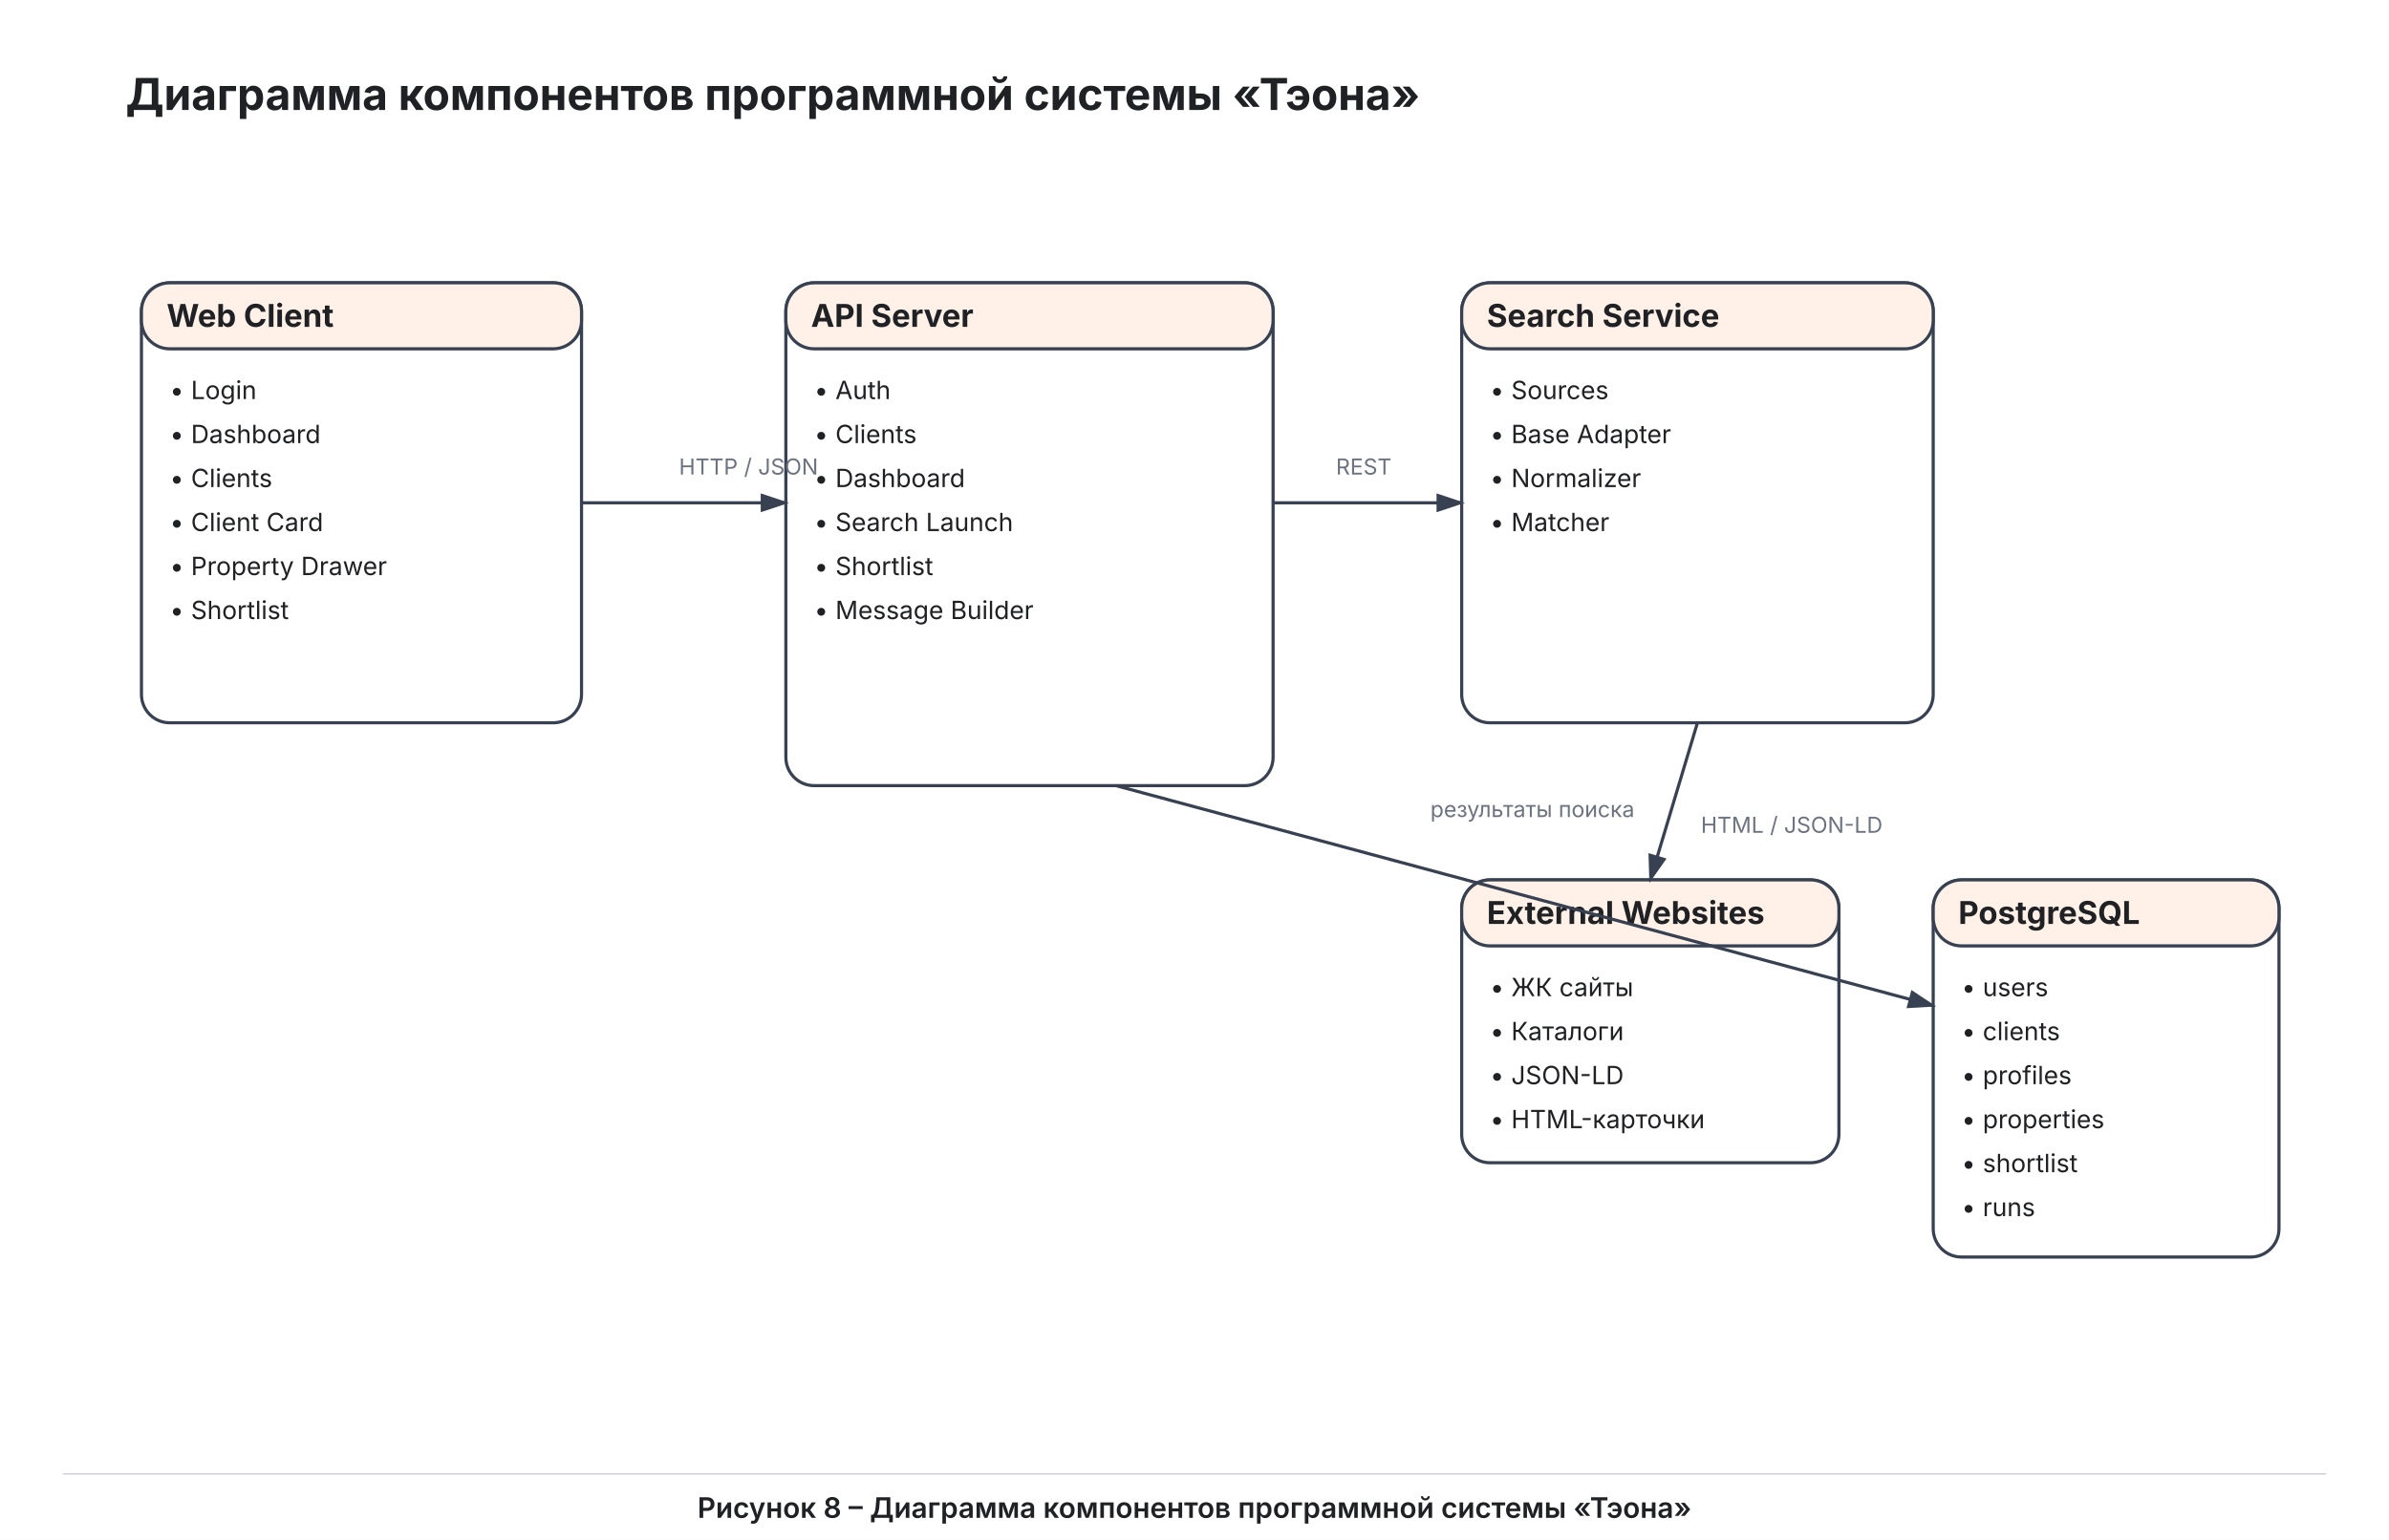
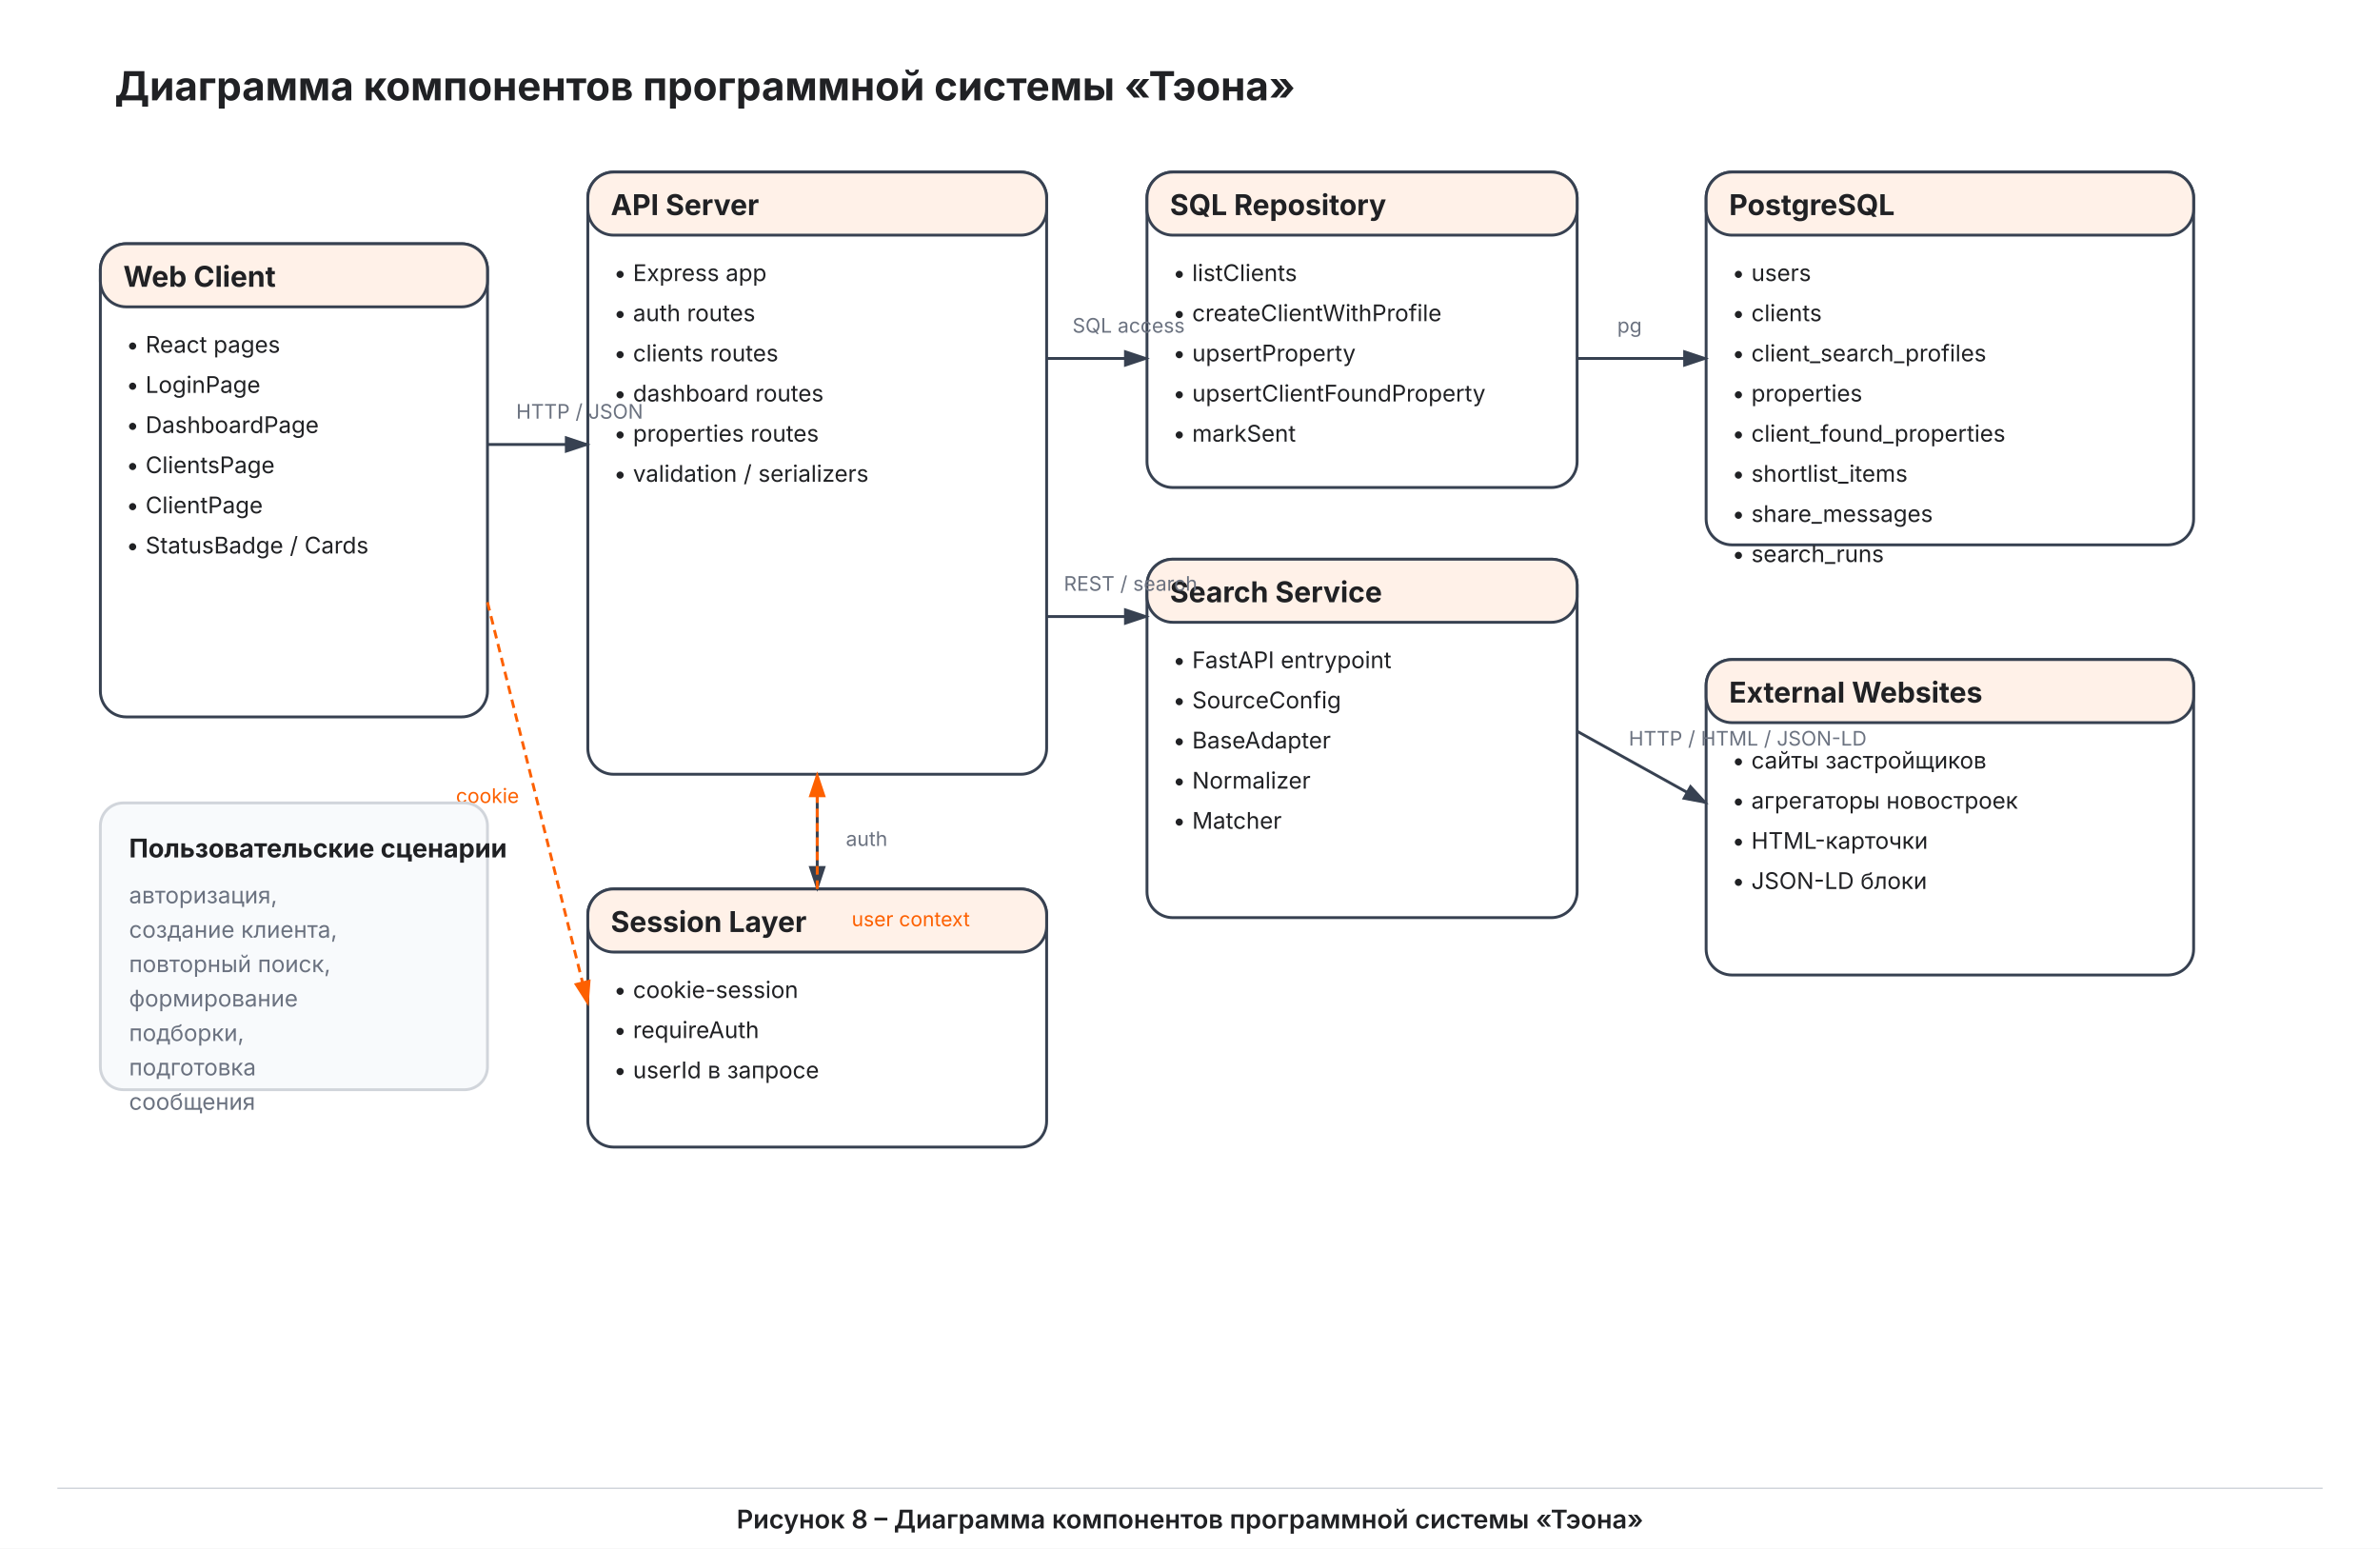
- <svg xmlns="http://www.w3.org/2000/svg" width="1520" height="980" viewBox="0 0 1520 980">
-   <rect x="0" y="0" width="1520" height="980" fill="#ffffff" />
+ <svg xmlns="http://www.w3.org/2000/svg" width="1660" height="1080" viewBox="0 0 1660 1080">
+   <rect x="0" y="0" width="1660" height="1080" fill="#ffffff" />
  <defs>
    <marker id="arrow" markerWidth="10" markerHeight="10" refX="8" refY="3" orient="auto" markerUnits="strokeWidth">
      <path d="M0,0 L0,6 L9,3 z" fill="#374151" />
    </marker>
    <marker id="arrowAccent" markerWidth="10" markerHeight="10" refX="8" refY="3" orient="auto" markerUnits="strokeWidth">
      <path d="M0,0 L0,6 L9,3 z" fill="#fd6000" />
    </marker>
  </defs>
  <text x="80" y="70" font-family="Inter, Arial, sans-serif" font-size="28" font-weight="700" fill="#202124" text-anchor="start">Диаграмма компонентов программной системы «Тэона»</text>
-   <rect x="90" y="180" width="280" height="280" rx="18" ry="18" fill="#ffffff" stroke="#374151" stroke-width="2" />
-   <rect x="90" y="180" width="280" height="42" rx="18" ry="18" fill="#fff1e8" stroke="#374151" stroke-width="2" />
-   <text x="106" y="208" font-family="Inter, Arial, sans-serif" font-size="20" font-weight="700" fill="#202124" text-anchor="start">Web Client</text>
-   <text x="108" y="254" font-family="Inter, Arial, sans-serif" font-size="16" font-weight="400" fill="#202124" text-anchor="start">• Login</text>
-   <text x="108" y="282" font-family="Inter, Arial, sans-serif" font-size="16" font-weight="400" fill="#202124" text-anchor="start">• Dashboard</text>
-   <text x="108" y="310" font-family="Inter, Arial, sans-serif" font-size="16" font-weight="400" fill="#202124" text-anchor="start">• Clients</text>
-   <text x="108" y="338" font-family="Inter, Arial, sans-serif" font-size="16" font-weight="400" fill="#202124" text-anchor="start">• Client Card</text>
-   <text x="108" y="366" font-family="Inter, Arial, sans-serif" font-size="16" font-weight="400" fill="#202124" text-anchor="start">• Property Drawer</text>
-   <text x="108" y="394" font-family="Inter, Arial, sans-serif" font-size="16" font-weight="400" fill="#202124" text-anchor="start">• Shortlist</text>
-   <rect x="500" y="180" width="310" height="320" rx="18" ry="18" fill="#ffffff" stroke="#374151" stroke-width="2" />
-   <rect x="500" y="180" width="310" height="42" rx="18" ry="18" fill="#fff1e8" stroke="#374151" stroke-width="2" />
-   <text x="516" y="208" font-family="Inter, Arial, sans-serif" font-size="20" font-weight="700" fill="#202124" text-anchor="start">API Server</text>
-   <text x="518" y="254" font-family="Inter, Arial, sans-serif" font-size="16" font-weight="400" fill="#202124" text-anchor="start">• Auth</text>
-   <text x="518" y="282" font-family="Inter, Arial, sans-serif" font-size="16" font-weight="400" fill="#202124" text-anchor="start">• Clients</text>
-   <text x="518" y="310" font-family="Inter, Arial, sans-serif" font-size="16" font-weight="400" fill="#202124" text-anchor="start">• Dashboard</text>
-   <text x="518" y="338" font-family="Inter, Arial, sans-serif" font-size="16" font-weight="400" fill="#202124" text-anchor="start">• Search Launch</text>
-   <text x="518" y="366" font-family="Inter, Arial, sans-serif" font-size="16" font-weight="400" fill="#202124" text-anchor="start">• Shortlist</text>
-   <text x="518" y="394" font-family="Inter, Arial, sans-serif" font-size="16" font-weight="400" fill="#202124" text-anchor="start">• Message Builder</text>
-   <rect x="930" y="180" width="300" height="280" rx="18" ry="18" fill="#ffffff" stroke="#374151" stroke-width="2" />
-   <rect x="930" y="180" width="300" height="42" rx="18" ry="18" fill="#fff1e8" stroke="#374151" stroke-width="2" />
-   <text x="946" y="208" font-family="Inter, Arial, sans-serif" font-size="20" font-weight="700" fill="#202124" text-anchor="start">Search Service</text>
-   <text x="948" y="254" font-family="Inter, Arial, sans-serif" font-size="16" font-weight="400" fill="#202124" text-anchor="start">• Sources</text>
-   <text x="948" y="282" font-family="Inter, Arial, sans-serif" font-size="16" font-weight="400" fill="#202124" text-anchor="start">• Base Adapter</text>
-   <text x="948" y="310" font-family="Inter, Arial, sans-serif" font-size="16" font-weight="400" fill="#202124" text-anchor="start">• Normalizer</text>
-   <text x="948" y="338" font-family="Inter, Arial, sans-serif" font-size="16" font-weight="400" fill="#202124" text-anchor="start">• Matcher</text>
-   <rect x="1230" y="560" width="220" height="240" rx="18" ry="18" fill="#ffffff" stroke="#374151" stroke-width="2" />
-   <rect x="1230" y="560" width="220" height="42" rx="18" ry="18" fill="#fff1e8" stroke="#374151" stroke-width="2" />
-   <text x="1246" y="588" font-family="Inter, Arial, sans-serif" font-size="20" font-weight="700" fill="#202124" text-anchor="start">PostgreSQL</text>
-   <text x="1248" y="634" font-family="Inter, Arial, sans-serif" font-size="16" font-weight="400" fill="#202124" text-anchor="start">• users</text>
-   <text x="1248" y="662" font-family="Inter, Arial, sans-serif" font-size="16" font-weight="400" fill="#202124" text-anchor="start">• clients</text>
-   <text x="1248" y="690" font-family="Inter, Arial, sans-serif" font-size="16" font-weight="400" fill="#202124" text-anchor="start">• profiles</text>
-   <text x="1248" y="718" font-family="Inter, Arial, sans-serif" font-size="16" font-weight="400" fill="#202124" text-anchor="start">• properties</text>
-   <text x="1248" y="746" font-family="Inter, Arial, sans-serif" font-size="16" font-weight="400" fill="#202124" text-anchor="start">• shortlist</text>
-   <text x="1248" y="774" font-family="Inter, Arial, sans-serif" font-size="16" font-weight="400" fill="#202124" text-anchor="start">• runs</text>
-   <rect x="930" y="560" width="240" height="180" rx="18" ry="18" fill="#ffffff" stroke="#374151" stroke-width="2" />
-   <rect x="930" y="560" width="240" height="42" rx="18" ry="18" fill="#fff1e8" stroke="#374151" stroke-width="2" />
-   <text x="946" y="588" font-family="Inter, Arial, sans-serif" font-size="20" font-weight="700" fill="#202124" text-anchor="start">External Websites</text>
-   <text x="948" y="634" font-family="Inter, Arial, sans-serif" font-size="16" font-weight="400" fill="#202124" text-anchor="start">• ЖК сайты</text>
-   <text x="948" y="662" font-family="Inter, Arial, sans-serif" font-size="16" font-weight="400" fill="#202124" text-anchor="start">• Каталоги</text>
-   <text x="948" y="690" font-family="Inter, Arial, sans-serif" font-size="16" font-weight="400" fill="#202124" text-anchor="start">• JSON-LD</text>
-   <text x="948" y="718" font-family="Inter, Arial, sans-serif" font-size="16" font-weight="400" fill="#202124" text-anchor="start">• HTML-карточки</text>
-   <line x1="370" y1="320" x2="500" y2="320" stroke="#374151" stroke-width="2" marker-end="url(#arrow)" />
-   <line x1="810" y1="320" x2="930" y2="320" stroke="#374151" stroke-width="2" marker-end="url(#arrow)" />
-   <line x1="710" y1="500" x2="1230" y2="640" stroke="#374151" stroke-width="2" marker-end="url(#arrow)" />
-   <line x1="1080" y1="460" x2="1050" y2="560" stroke="#374151" stroke-width="2" marker-end="url(#arrow)" />
-   <text x="432" y="302" font-family="Inter, Arial, sans-serif" font-size="14" font-weight="400" fill="#6b7280" text-anchor="start">HTTP / JSON</text>
-   <text x="850" y="302" font-family="Inter, Arial, sans-serif" font-size="14" font-weight="400" fill="#6b7280" text-anchor="start">REST</text>
-   <text x="1140" y="530" font-family="Inter, Arial, sans-serif" font-size="14" font-weight="400" fill="#6b7280" text-anchor="middle">HTML / JSON-LD</text>
-   <text x="975" y="520" font-family="Inter, Arial, sans-serif" font-size="14" font-weight="400" fill="#6b7280" text-anchor="middle">результаты поиска</text>
-   <line x1="40" y1="938" x2="1480" y2="938" stroke="#d1d5db" stroke-width="1" />
-   <text x="760" y="966" font-family="Inter, Arial, sans-serif" font-size="18" font-weight="600" fill="#202124" text-anchor="middle">Рисунок 8 – Диаграмма компонентов программной системы «Тэона»</text>
+   <rect x="70" y="170" width="270" height="330" rx="18" ry="18" fill="#ffffff" stroke="#374151" stroke-width="2" />
+   <rect x="70" y="170" width="270" height="44" rx="18" ry="18" fill="#fff1e8" stroke="#374151" stroke-width="2" />
+   <text x="86" y="200" font-family="Inter, Arial, sans-serif" font-size="20" font-weight="700" fill="#202124" text-anchor="start">Web Client</text>
+   <text x="88" y="246" font-family="Inter, Arial, sans-serif" font-size="16" font-weight="400" fill="#202124" text-anchor="start">• React pages</text>
+   <text x="88" y="274" font-family="Inter, Arial, sans-serif" font-size="16" font-weight="400" fill="#202124" text-anchor="start">• LoginPage</text>
+   <text x="88" y="302" font-family="Inter, Arial, sans-serif" font-size="16" font-weight="400" fill="#202124" text-anchor="start">• DashboardPage</text>
+   <text x="88" y="330" font-family="Inter, Arial, sans-serif" font-size="16" font-weight="400" fill="#202124" text-anchor="start">• ClientsPage</text>
+   <text x="88" y="358" font-family="Inter, Arial, sans-serif" font-size="16" font-weight="400" fill="#202124" text-anchor="start">• ClientPage</text>
+   <text x="88" y="386" font-family="Inter, Arial, sans-serif" font-size="16" font-weight="400" fill="#202124" text-anchor="start">• StatusBadge / Cards</text>
+   <rect x="410" y="120" width="320" height="420" rx="18" ry="18" fill="#ffffff" stroke="#374151" stroke-width="2" />
+   <rect x="410" y="120" width="320" height="44" rx="18" ry="18" fill="#fff1e8" stroke="#374151" stroke-width="2" />
+   <text x="426" y="150" font-family="Inter, Arial, sans-serif" font-size="20" font-weight="700" fill="#202124" text-anchor="start">API Server</text>
+   <text x="428" y="196" font-family="Inter, Arial, sans-serif" font-size="16" font-weight="400" fill="#202124" text-anchor="start">• Express app</text>
+   <text x="428" y="224" font-family="Inter, Arial, sans-serif" font-size="16" font-weight="400" fill="#202124" text-anchor="start">• auth routes</text>
+   <text x="428" y="252" font-family="Inter, Arial, sans-serif" font-size="16" font-weight="400" fill="#202124" text-anchor="start">• clients routes</text>
+   <text x="428" y="280" font-family="Inter, Arial, sans-serif" font-size="16" font-weight="400" fill="#202124" text-anchor="start">• dashboard routes</text>
+   <text x="428" y="308" font-family="Inter, Arial, sans-serif" font-size="16" font-weight="400" fill="#202124" text-anchor="start">• properties routes</text>
+   <text x="428" y="336" font-family="Inter, Arial, sans-serif" font-size="16" font-weight="400" fill="#202124" text-anchor="start">• validation / serializers</text>
+   <rect x="800" y="120" width="300" height="220" rx="18" ry="18" fill="#ffffff" stroke="#374151" stroke-width="2" />
+   <rect x="800" y="120" width="300" height="44" rx="18" ry="18" fill="#fff1e8" stroke="#374151" stroke-width="2" />
+   <text x="816" y="150" font-family="Inter, Arial, sans-serif" font-size="20" font-weight="700" fill="#202124" text-anchor="start">SQL Repository</text>
+   <text x="818" y="196" font-family="Inter, Arial, sans-serif" font-size="16" font-weight="400" fill="#202124" text-anchor="start">• listClients</text>
+   <text x="818" y="224" font-family="Inter, Arial, sans-serif" font-size="16" font-weight="400" fill="#202124" text-anchor="start">• createClientWithProfile</text>
+   <text x="818" y="252" font-family="Inter, Arial, sans-serif" font-size="16" font-weight="400" fill="#202124" text-anchor="start">• upsertProperty</text>
+   <text x="818" y="280" font-family="Inter, Arial, sans-serif" font-size="16" font-weight="400" fill="#202124" text-anchor="start">• upsertClientFoundProperty</text>
+   <text x="818" y="308" font-family="Inter, Arial, sans-serif" font-size="16" font-weight="400" fill="#202124" text-anchor="start">• markSent</text>
+   <rect x="800" y="390" width="300" height="250" rx="18" ry="18" fill="#ffffff" stroke="#374151" stroke-width="2" />
+   <rect x="800" y="390" width="300" height="44" rx="18" ry="18" fill="#fff1e8" stroke="#374151" stroke-width="2" />
+   <text x="816" y="420" font-family="Inter, Arial, sans-serif" font-size="20" font-weight="700" fill="#202124" text-anchor="start">Search Service</text>
+   <text x="818" y="466" font-family="Inter, Arial, sans-serif" font-size="16" font-weight="400" fill="#202124" text-anchor="start">• FastAPI entrypoint</text>
+   <text x="818" y="494" font-family="Inter, Arial, sans-serif" font-size="16" font-weight="400" fill="#202124" text-anchor="start">• SourceConfig</text>
+   <text x="818" y="522" font-family="Inter, Arial, sans-serif" font-size="16" font-weight="400" fill="#202124" text-anchor="start">• BaseAdapter</text>
+   <text x="818" y="550" font-family="Inter, Arial, sans-serif" font-size="16" font-weight="400" fill="#202124" text-anchor="start">• Normalizer</text>
+   <text x="818" y="578" font-family="Inter, Arial, sans-serif" font-size="16" font-weight="400" fill="#202124" text-anchor="start">• Matcher</text>
+   <rect x="1190" y="120" width="340" height="260" rx="18" ry="18" fill="#ffffff" stroke="#374151" stroke-width="2" />
+   <rect x="1190" y="120" width="340" height="44" rx="18" ry="18" fill="#fff1e8" stroke="#374151" stroke-width="2" />
+   <text x="1206" y="150" font-family="Inter, Arial, sans-serif" font-size="20" font-weight="700" fill="#202124" text-anchor="start">PostgreSQL</text>
+   <text x="1208" y="196" font-family="Inter, Arial, sans-serif" font-size="16" font-weight="400" fill="#202124" text-anchor="start">• users</text>
+   <text x="1208" y="224" font-family="Inter, Arial, sans-serif" font-size="16" font-weight="400" fill="#202124" text-anchor="start">• clients</text>
+   <text x="1208" y="252" font-family="Inter, Arial, sans-serif" font-size="16" font-weight="400" fill="#202124" text-anchor="start">• client_search_profiles</text>
+   <text x="1208" y="280" font-family="Inter, Arial, sans-serif" font-size="16" font-weight="400" fill="#202124" text-anchor="start">• properties</text>
+   <text x="1208" y="308" font-family="Inter, Arial, sans-serif" font-size="16" font-weight="400" fill="#202124" text-anchor="start">• client_found_properties</text>
+   <text x="1208" y="336" font-family="Inter, Arial, sans-serif" font-size="16" font-weight="400" fill="#202124" text-anchor="start">• shortlist_items</text>
+   <text x="1208" y="364" font-family="Inter, Arial, sans-serif" font-size="16" font-weight="400" fill="#202124" text-anchor="start">• share_messages</text>
+   <text x="1208" y="392" font-family="Inter, Arial, sans-serif" font-size="16" font-weight="400" fill="#202124" text-anchor="start">• search_runs</text>
+   <rect x="1190" y="460" width="340" height="220" rx="18" ry="18" fill="#ffffff" stroke="#374151" stroke-width="2" />
+   <rect x="1190" y="460" width="340" height="44" rx="18" ry="18" fill="#fff1e8" stroke="#374151" stroke-width="2" />
+   <text x="1206" y="490" font-family="Inter, Arial, sans-serif" font-size="20" font-weight="700" fill="#202124" text-anchor="start">External Websites</text>
+   <text x="1208" y="536" font-family="Inter, Arial, sans-serif" font-size="16" font-weight="400" fill="#202124" text-anchor="start">• сайты застройщиков</text>
+   <text x="1208" y="564" font-family="Inter, Arial, sans-serif" font-size="16" font-weight="400" fill="#202124" text-anchor="start">• агрегаторы новостроек</text>
+   <text x="1208" y="592" font-family="Inter, Arial, sans-serif" font-size="16" font-weight="400" fill="#202124" text-anchor="start">• HTML-карточки</text>
+   <text x="1208" y="620" font-family="Inter, Arial, sans-serif" font-size="16" font-weight="400" fill="#202124" text-anchor="start">• JSON-LD блоки</text>
+   <rect x="410" y="620" width="320" height="180" rx="18" ry="18" fill="#ffffff" stroke="#374151" stroke-width="2" />
+   <rect x="410" y="620" width="320" height="44" rx="18" ry="18" fill="#fff1e8" stroke="#374151" stroke-width="2" />
+   <text x="426" y="650" font-family="Inter, Arial, sans-serif" font-size="20" font-weight="700" fill="#202124" text-anchor="start">Session Layer</text>
+   <text x="428" y="696" font-family="Inter, Arial, sans-serif" font-size="16" font-weight="400" fill="#202124" text-anchor="start">• cookie-session</text>
+   <text x="428" y="724" font-family="Inter, Arial, sans-serif" font-size="16" font-weight="400" fill="#202124" text-anchor="start">• requireAuth</text>
+   <text x="428" y="752" font-family="Inter, Arial, sans-serif" font-size="16" font-weight="400" fill="#202124" text-anchor="start">• userId в запросе</text>
+   <line x1="340" y1="310" x2="410" y2="310" stroke="#374151" stroke-width="2" marker-end="url(#arrow)" />
+   <text x="360" y="292" font-family="Inter, Arial, sans-serif" font-size="14" font-weight="400" fill="#6b7280" text-anchor="start">HTTP / JSON</text>
+   <line x1="730" y1="250" x2="800" y2="250" stroke="#374151" stroke-width="2" marker-end="url(#arrow)" />
+   <text x="748" y="232" font-family="Inter, Arial, sans-serif" font-size="14" font-weight="400" fill="#6b7280" text-anchor="start">SQL access</text>
+   <line x1="730" y1="430" x2="800" y2="430" stroke="#374151" stroke-width="2" marker-end="url(#arrow)" />
+   <text x="742" y="412" font-family="Inter, Arial, sans-serif" font-size="14" font-weight="400" fill="#6b7280" text-anchor="start">REST / search</text>
+   <line x1="1100" y1="250" x2="1190" y2="250" stroke="#374151" stroke-width="2" marker-end="url(#arrow)" />
+   <text x="1128" y="232" font-family="Inter, Arial, sans-serif" font-size="14" font-weight="400" fill="#6b7280" text-anchor="start">pg</text>
+   <line x1="1100" y1="510" x2="1190" y2="560" stroke="#374151" stroke-width="2" marker-end="url(#arrow)" />
+   <text x="1136" y="520" font-family="Inter, Arial, sans-serif" font-size="14" font-weight="400" fill="#6b7280" text-anchor="start">HTTP / HTML / JSON-LD</text>
+   <line x1="570" y1="540" x2="570" y2="620" stroke="#374151" stroke-width="2" marker-end="url(#arrow)" />
+   <text x="590" y="590" font-family="Inter, Arial, sans-serif" font-size="14" font-weight="400" fill="#6b7280" text-anchor="start">auth</text>
+   <line x1="570" y1="620" x2="570" y2="540" stroke="#fd6000" stroke-width="2" stroke-dasharray="6,4" marker-end="url(#arrowAccent)" />
+   <text x="594" y="646" font-family="Inter, Arial, sans-serif" font-size="14" font-weight="400" fill="#fd6000" text-anchor="start">user context</text>
+   <line x1="340" y1="420" x2="410" y2="700" stroke="#fd6000" stroke-width="2" stroke-dasharray="6,4" marker-end="url(#arrowAccent)" />
+   <text x="318" y="560" font-family="Inter, Arial, sans-serif" font-size="14" font-weight="400" fill="#fd6000" text-anchor="start">cookie</text>
+   <rect x="70" y="560" width="270" height="200" rx="16" ry="16" fill="#f8fafc" stroke="#d1d5db" stroke-width="2" />
+   <text x="90" y="598" font-family="Inter, Arial, sans-serif" font-size="18" font-weight="700" fill="#202124" text-anchor="start">Пользовательские сценарии</text>
+   <text x="90" y="630" font-family="Inter, Arial, sans-serif" font-size="16" font-weight="400" fill="#6b7280" text-anchor="start">авторизация,</text>
+   <text x="90" y="654" font-family="Inter, Arial, sans-serif" font-size="16" font-weight="400" fill="#6b7280" text-anchor="start">создание клиента,</text>
+   <text x="90" y="678" font-family="Inter, Arial, sans-serif" font-size="16" font-weight="400" fill="#6b7280" text-anchor="start">повторный поиск,</text>
+   <text x="90" y="702" font-family="Inter, Arial, sans-serif" font-size="16" font-weight="400" fill="#6b7280" text-anchor="start">формирование</text>
+   <text x="90" y="726" font-family="Inter, Arial, sans-serif" font-size="16" font-weight="400" fill="#6b7280" text-anchor="start">подборки,</text>
+   <text x="90" y="750" font-family="Inter, Arial, sans-serif" font-size="16" font-weight="400" fill="#6b7280" text-anchor="start">подготовка</text>
+   <text x="90" y="774" font-family="Inter, Arial, sans-serif" font-size="16" font-weight="400" fill="#6b7280" text-anchor="start">сообщения</text>
+   <line x1="40" y1="1038" x2="1620" y2="1038" stroke="#d1d5db" stroke-width="1" />
+   <text x="830" y="1066" font-family="Inter, Arial, sans-serif" font-size="18" font-weight="600" fill="#202124" text-anchor="middle">Рисунок 8 – Диаграмма компонентов программной системы «Тэона»</text>
</svg>
